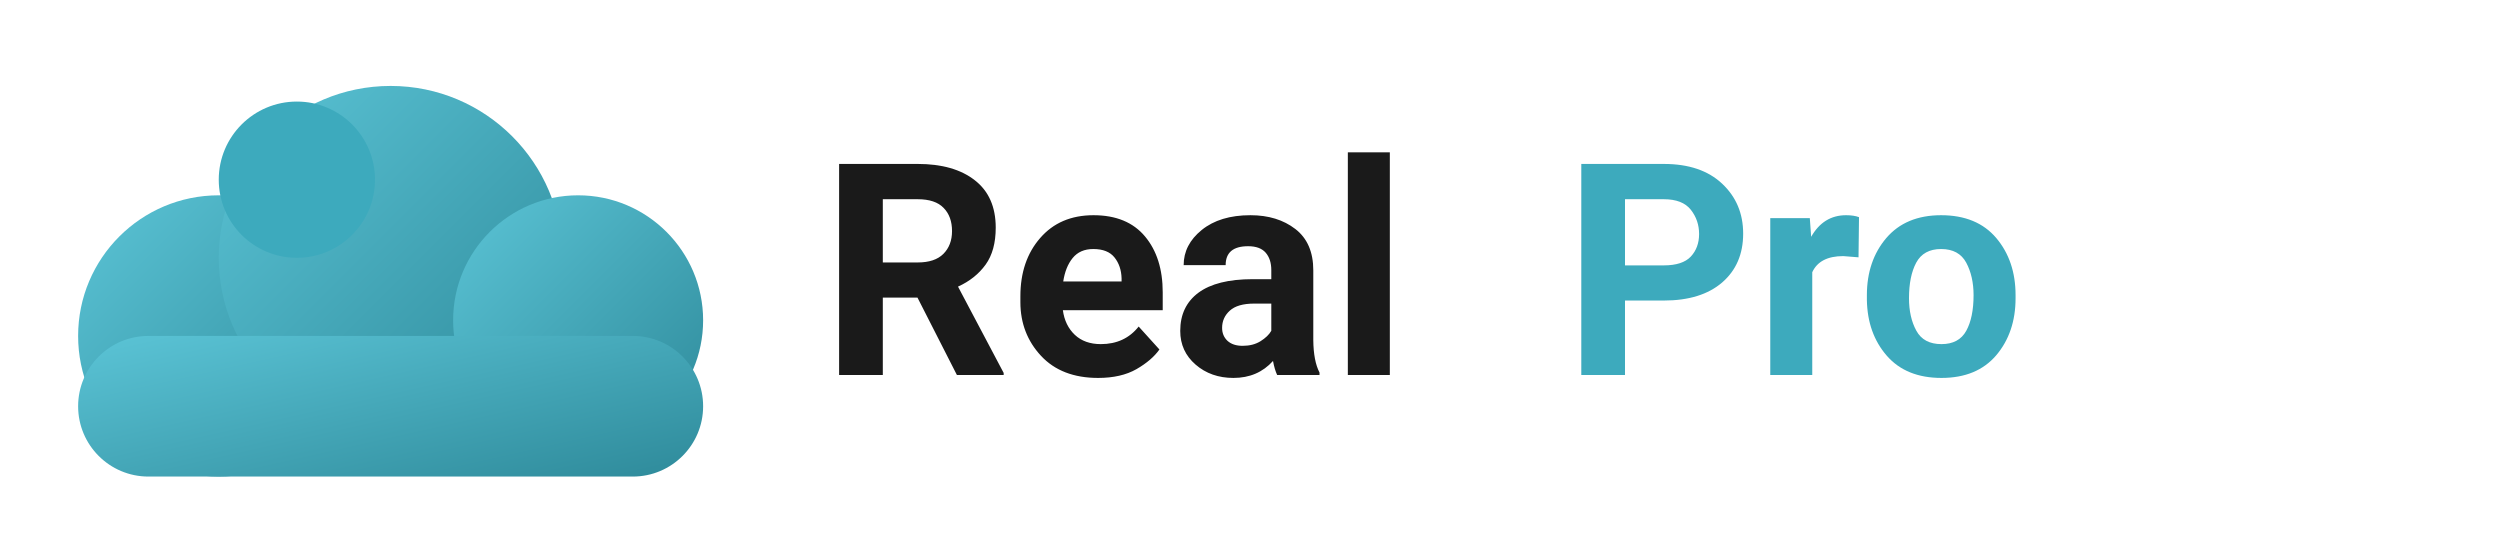
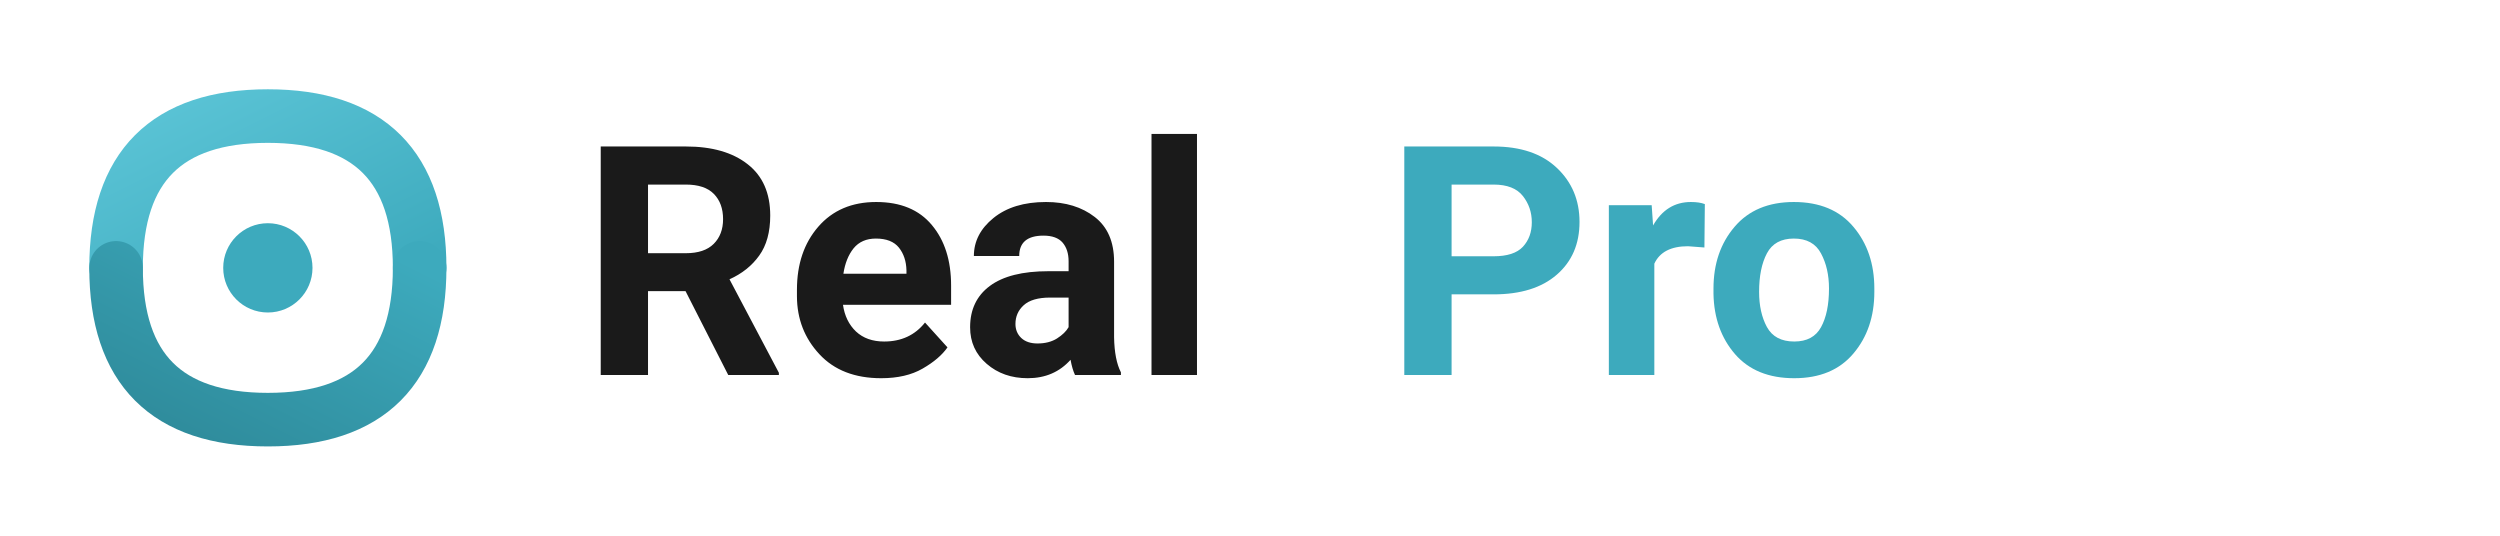
- <svg xmlns="http://www.w3.org/2000/svg" viewBox="0 0 320 70" fill="none">
+ <svg xmlns="http://www.w3.org/2000/svg" viewBox="0 0 280 60" fill="none">
  <defs>
-     <linearGradient id="cloudGradient" x1="0%" y1="0%" x2="100%" y2="100%">
+     <linearGradient id="grad1" x1="0%" y1="0%" x2="100%" y2="100%">
      <stop offset="0%" style="stop-color:#5BC4D6" />
+       <stop offset="100%" style="stop-color:#3DAABD" />
+     </linearGradient>
+     <linearGradient id="grad2" x1="100%" y1="0%" x2="0%" y2="100%">
+       <stop offset="0%" style="stop-color:#3DAABD" />
      <stop offset="100%" style="stop-color:#2E8A9A" />
    </linearGradient>
  </defs>
-   <g transform="translate(0, 5)">
-     <circle cx="28" cy="38" r="18" fill="url(#cloudGradient)" />
-     <circle cx="50" cy="28" r="22" fill="url(#cloudGradient)" />
-     <circle cx="74" cy="36" r="16" fill="url(#cloudGradient)" />
-     <circle cx="38" cy="18" r="10" fill="#3DAABD" />
-     <rect x="10" y="38" width="80" height="18" rx="9" fill="url(#cloudGradient)" />
+   <g transform="translate(5, 5)">
+     <path d="M8 25 Q8 8 25 8 Q42 8 42 25" stroke="url(#grad1)" stroke-width="6" stroke-linecap="round" fill="none" />
+     <path d="M8 25 Q8 42 25 42 Q42 42 42 25" stroke="url(#grad2)" stroke-width="6" stroke-linecap="round" fill="none" />
+     <circle cx="25" cy="25" r="5" fill="#3DAABD" />
  </g>
-   <text x="105" y="48" font-family="system-ui, -apple-system, 'Segoe UI', Roboto, sans-serif" font-size="38" font-weight="700" fill="#1A1A1A">Real</text>
-   <text x="200" y="48" font-family="system-ui, -apple-system, 'Segoe UI', Roboto, sans-serif" font-size="38" font-weight="700" fill="#3DAABD">Pro</text>
+   <text x="65" y="42" font-family="system-ui, -apple-system, 'Segoe UI', Roboto, sans-serif" font-size="36" font-weight="700" fill="#1A1A1A">Real</text>
+   <text x="155" y="42" font-family="system-ui, -apple-system, 'Segoe UI', Roboto, sans-serif" font-size="36" font-weight="700" fill="#3DAABD">Pro</text>
</svg>
